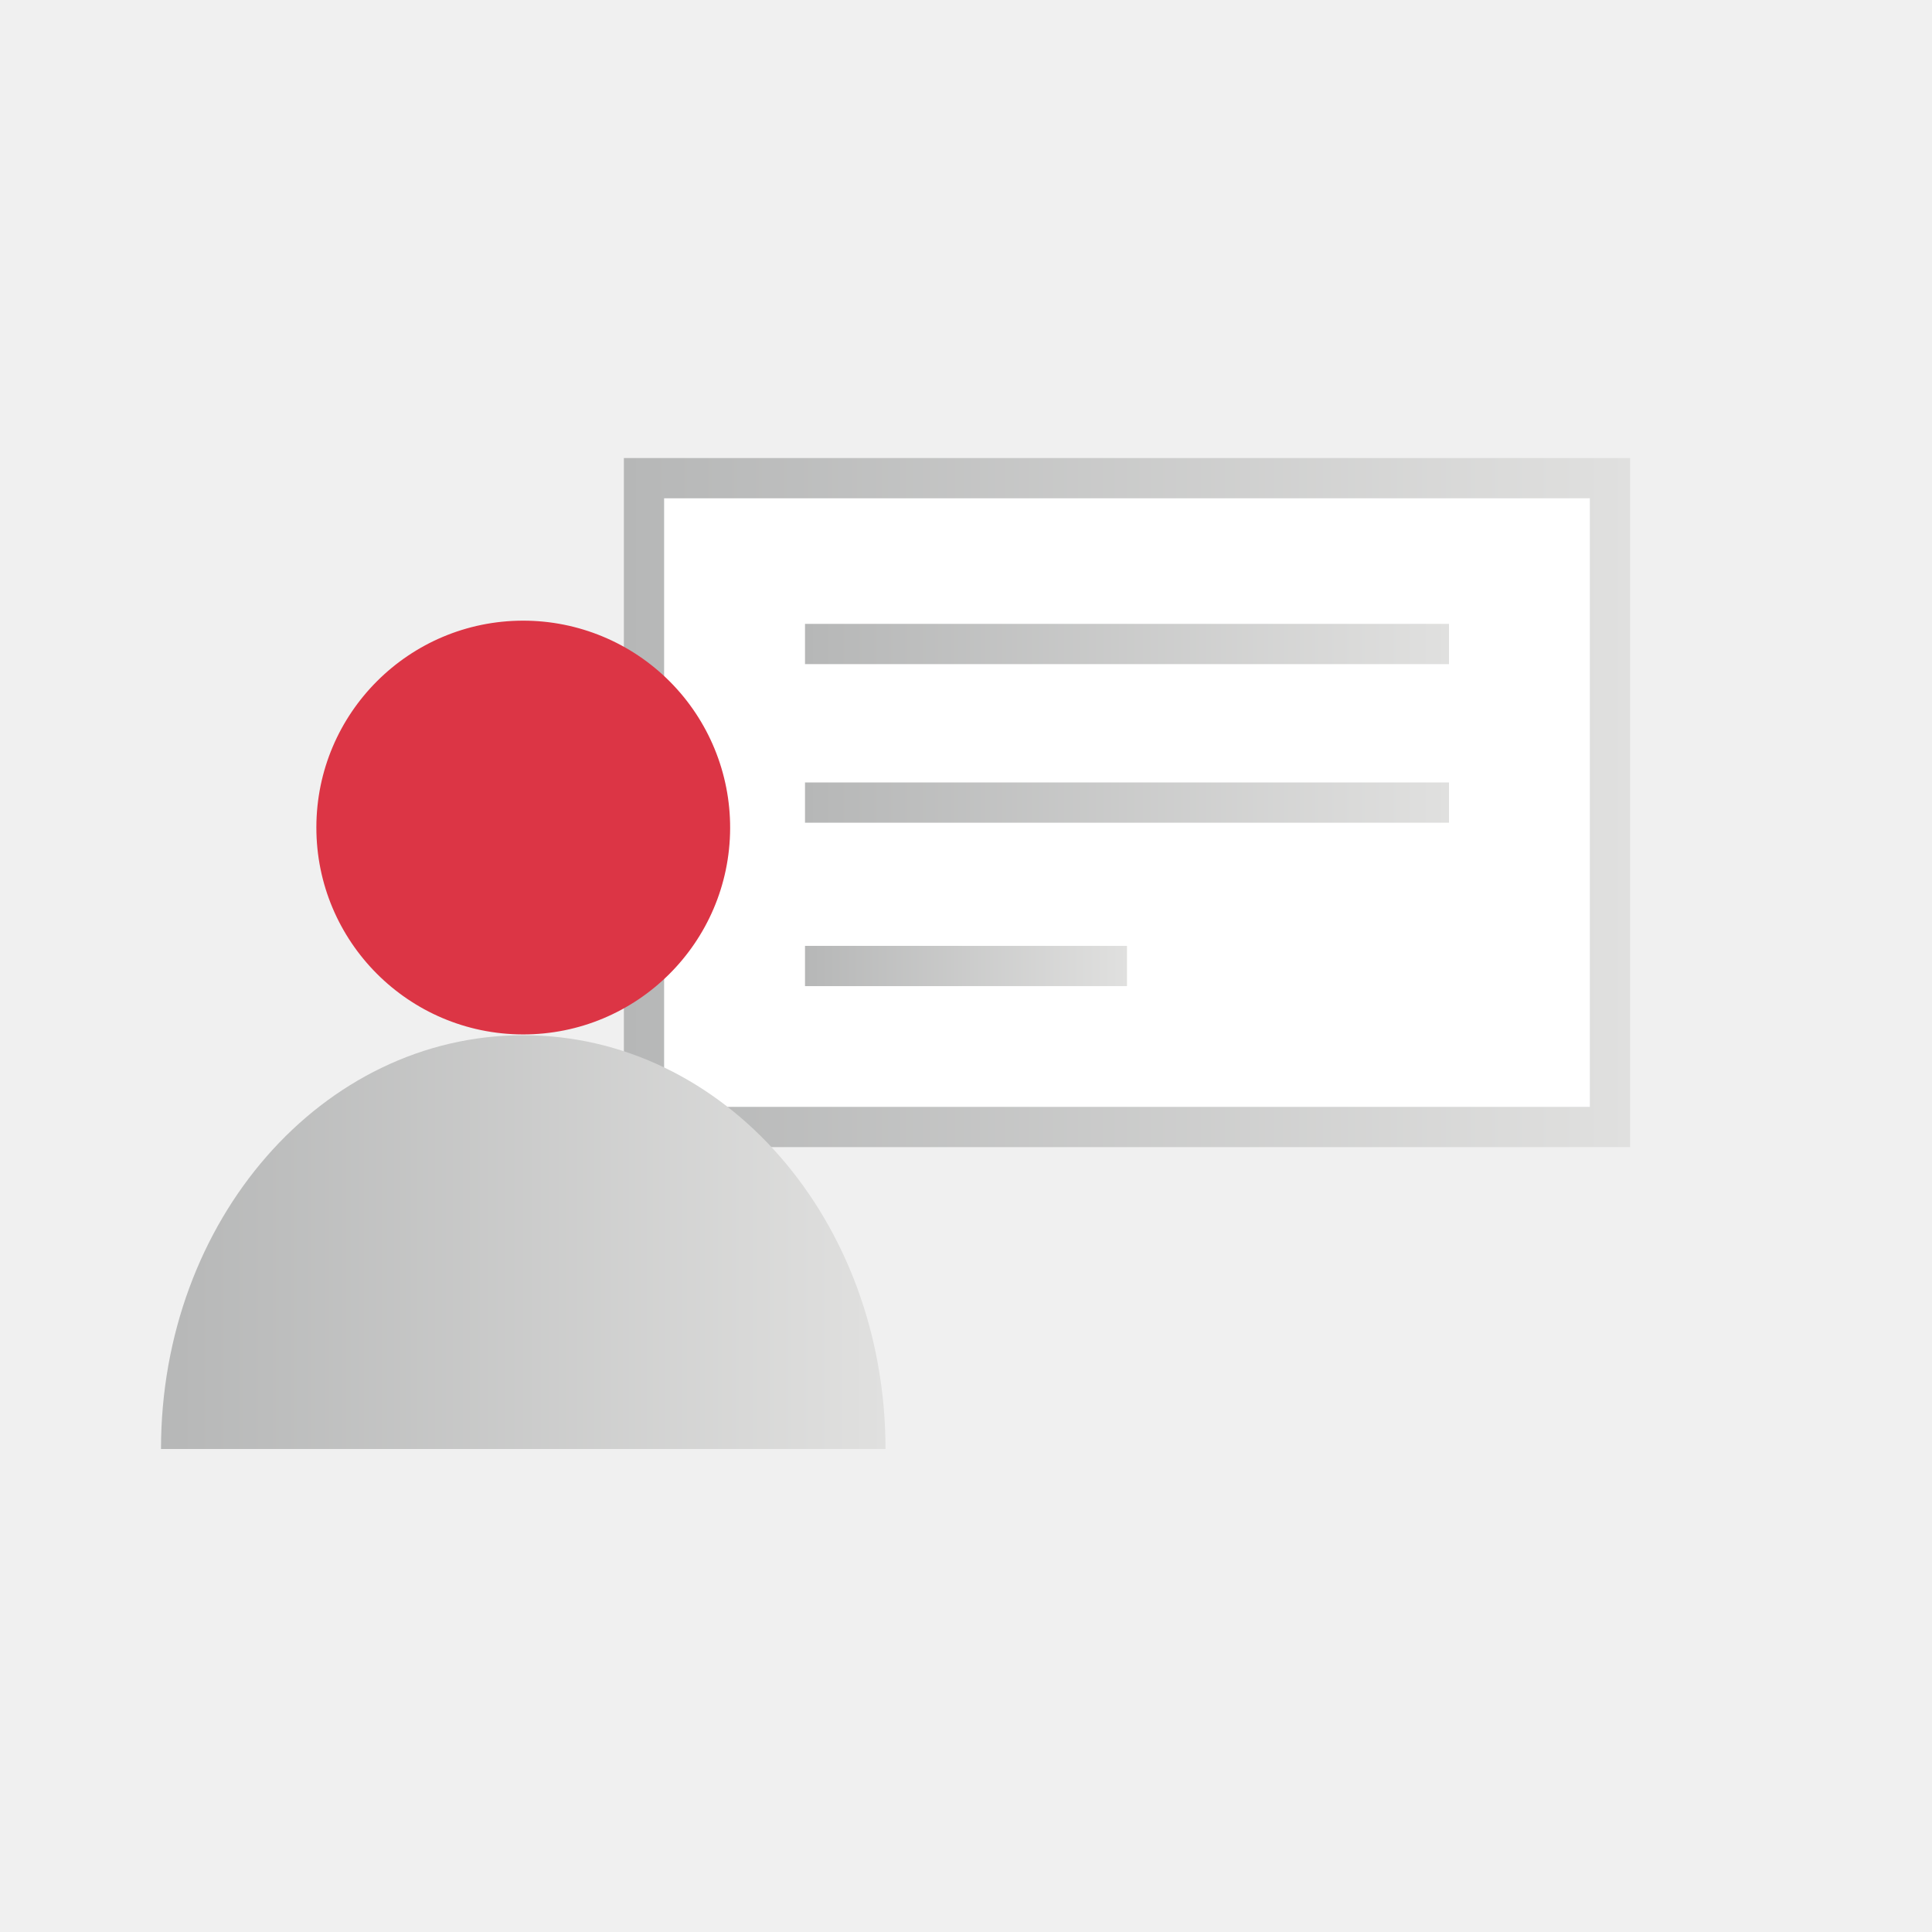
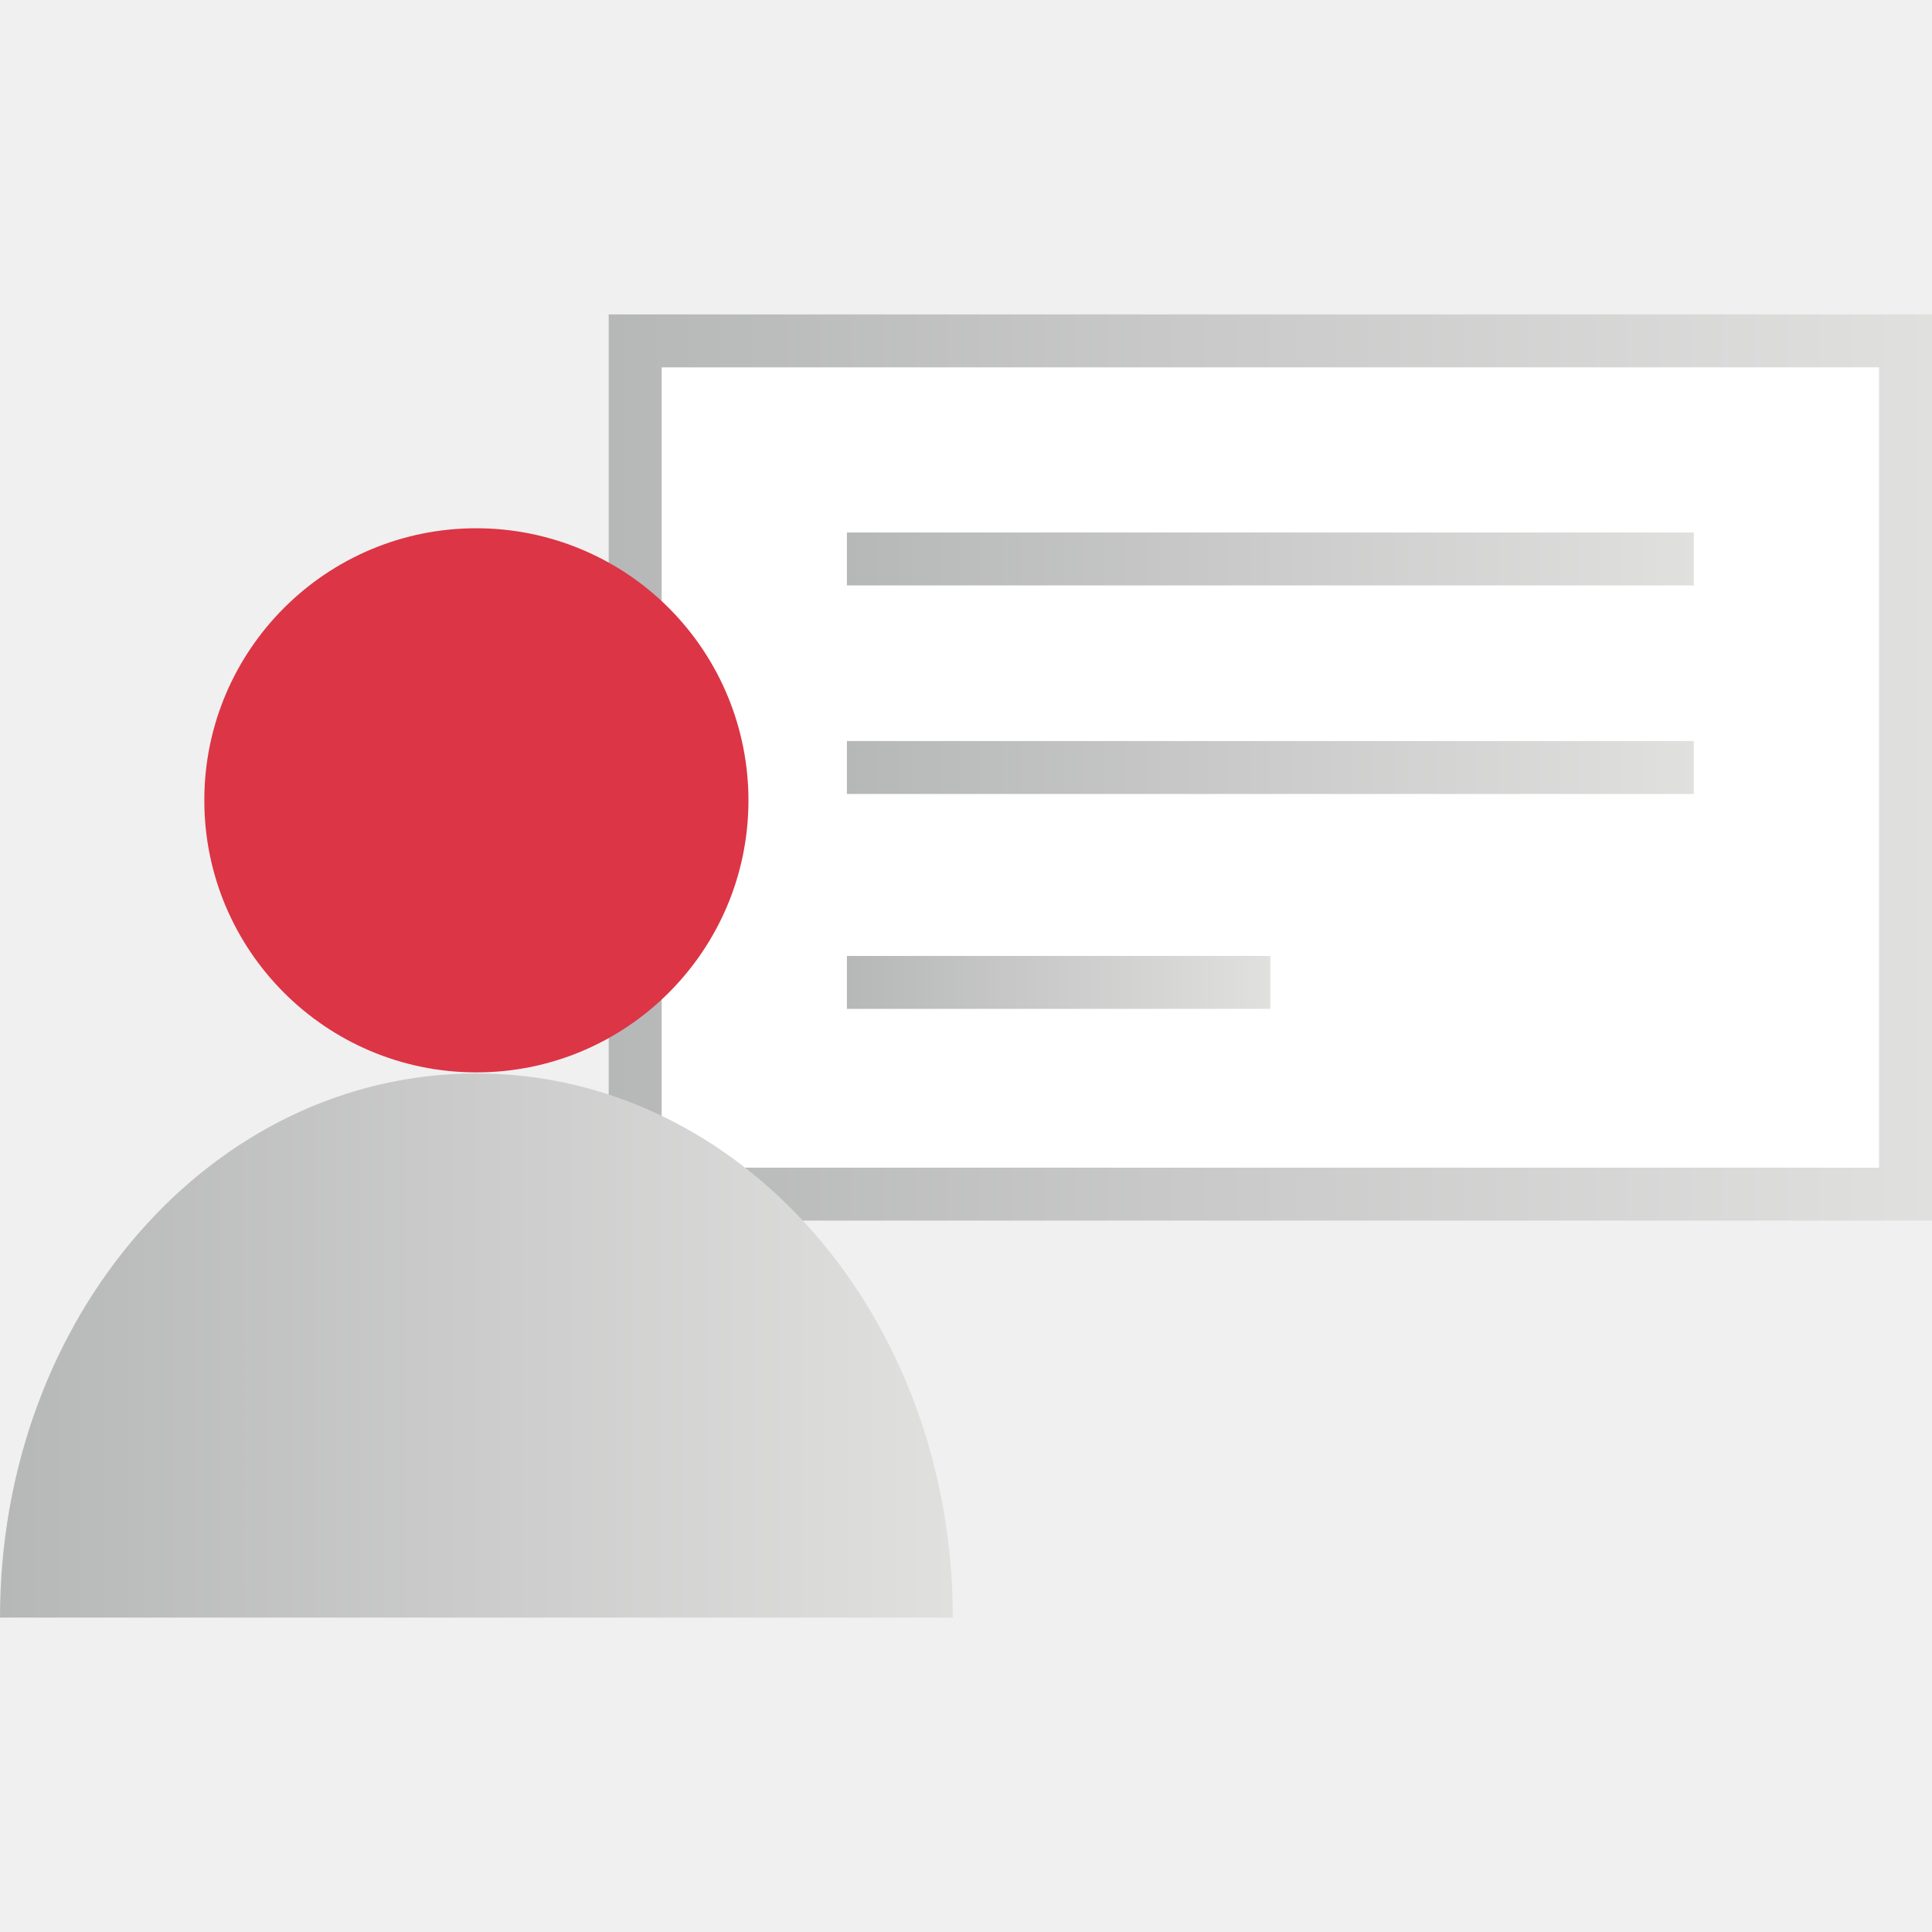
- <svg xmlns="http://www.w3.org/2000/svg" xmlns:xlink="http://www.w3.org/1999/xlink" viewBox="0 0 24 24">
-   <defs>
+ <svg xmlns="http://www.w3.org/2000/svg" xmlns:xlink="http://www.w3.org/1999/xlink" viewBox="0 0 24 24" version="1.1" id="svg6248">
+   <defs id="defs6234">
    <linearGradient id="a" x1="7.75" y1="9.97" x2="20.25" y2="9.97" gradientUnits="userSpaceOnUse">
-       <stop offset="0" stop-color="#b6b7b7" />
-       <stop offset="1" stop-color="#e0e0df" />
+       <stop offset="0" stop-color="#b6b7b7" id="stop6225" />
+       <stop offset="1" stop-color="#e0e0df" id="stop6227" />
    </linearGradient>
    <linearGradient id="b" x1="2" y1="15.43" x2="11" y2="15.43" xlink:href="#a" />
    <linearGradient id="c" x1="10" y1="8" x2="18" y2="8" xlink:href="#a" />
    <linearGradient id="d" x1="10" y1="9.97" x2="18" y2="9.97" xlink:href="#a" />
    <linearGradient id="e" x1="10" y1="12" x2="14" y2="12" xlink:href="#a" />
+     <linearGradient xlink:href="#a" id="linearGradient6798" gradientUnits="userSpaceOnUse" x1="7.75" y1="9.97" x2="20.25" y2="9.97" />
  </defs>
-   <rect x="8" y="5.94" width="12" height="8.06" style="fill:#fff;stroke-miterlimit:10;stroke-width:0.5px;stroke:url(#a)" />
-   <path d="M9.07,10.29A2.57,2.57,0,1,1,6.5,7.71a2.57,2.57,0,0,1,2.57,2.58" style="fill:#dc3545" />
-   <path d="M11,18c0-2.84-2-5.14-4.5-5.14S2,15.16,2,18Z" style="fill:url(#b)" />
-   <line x1="10" y1="8" x2="18" y2="8" style="fill:none;stroke-miterlimit:10;stroke-width:0.5px;stroke:url(#c)" />
-   <line x1="10" y1="9.97" x2="18" y2="9.97" style="fill:none;stroke-miterlimit:10;stroke-width:0.5px;stroke:url(#d)" />
-   <line x1="10" y1="12" x2="14" y2="12" style="fill:none;stroke-miterlimit:10;stroke-width:0.5px;stroke:url(#e)" />
+   <g id="g6738" transform="matrix(1.315068,0,0,1.315068,-2.630137,-3.576986)">
+     <rect x="8" y="5.94" width="12" height="8.06" style="fill:#ffffff;stroke:url(#linearGradient6798);stroke-width:0.5px;stroke-miterlimit:10" id="rect6236" />
+     <path d="M 9.07,10.29 A 2.57,2.57 0 1 1 6.5,7.71 2.57,2.57 0 0 1 9.07,10.29" style="fill:#dc3545" id="path6238" />
+     <path d="M 11,18 C 11,15.16 9,12.86 6.5,12.86 4,12.86 2,15.16 2,18 Z" style="fill:url(#b)" id="path6240" />
+     <line x1="10" y1="8" x2="18" y2="8" style="fill:none;stroke:url(#c);stroke-width:0.5px;stroke-miterlimit:10" id="line6242" />
+     <line x1="10" y1="9.97" x2="18" y2="9.97" style="fill:none;stroke:url(#d);stroke-width:0.5px;stroke-miterlimit:10" id="line6244" />
+     <line x1="10" y1="12" x2="14" y2="12" style="fill:none;stroke:url(#e);stroke-width:0.5px;stroke-miterlimit:10" id="line6246" />
+   </g>
</svg>
